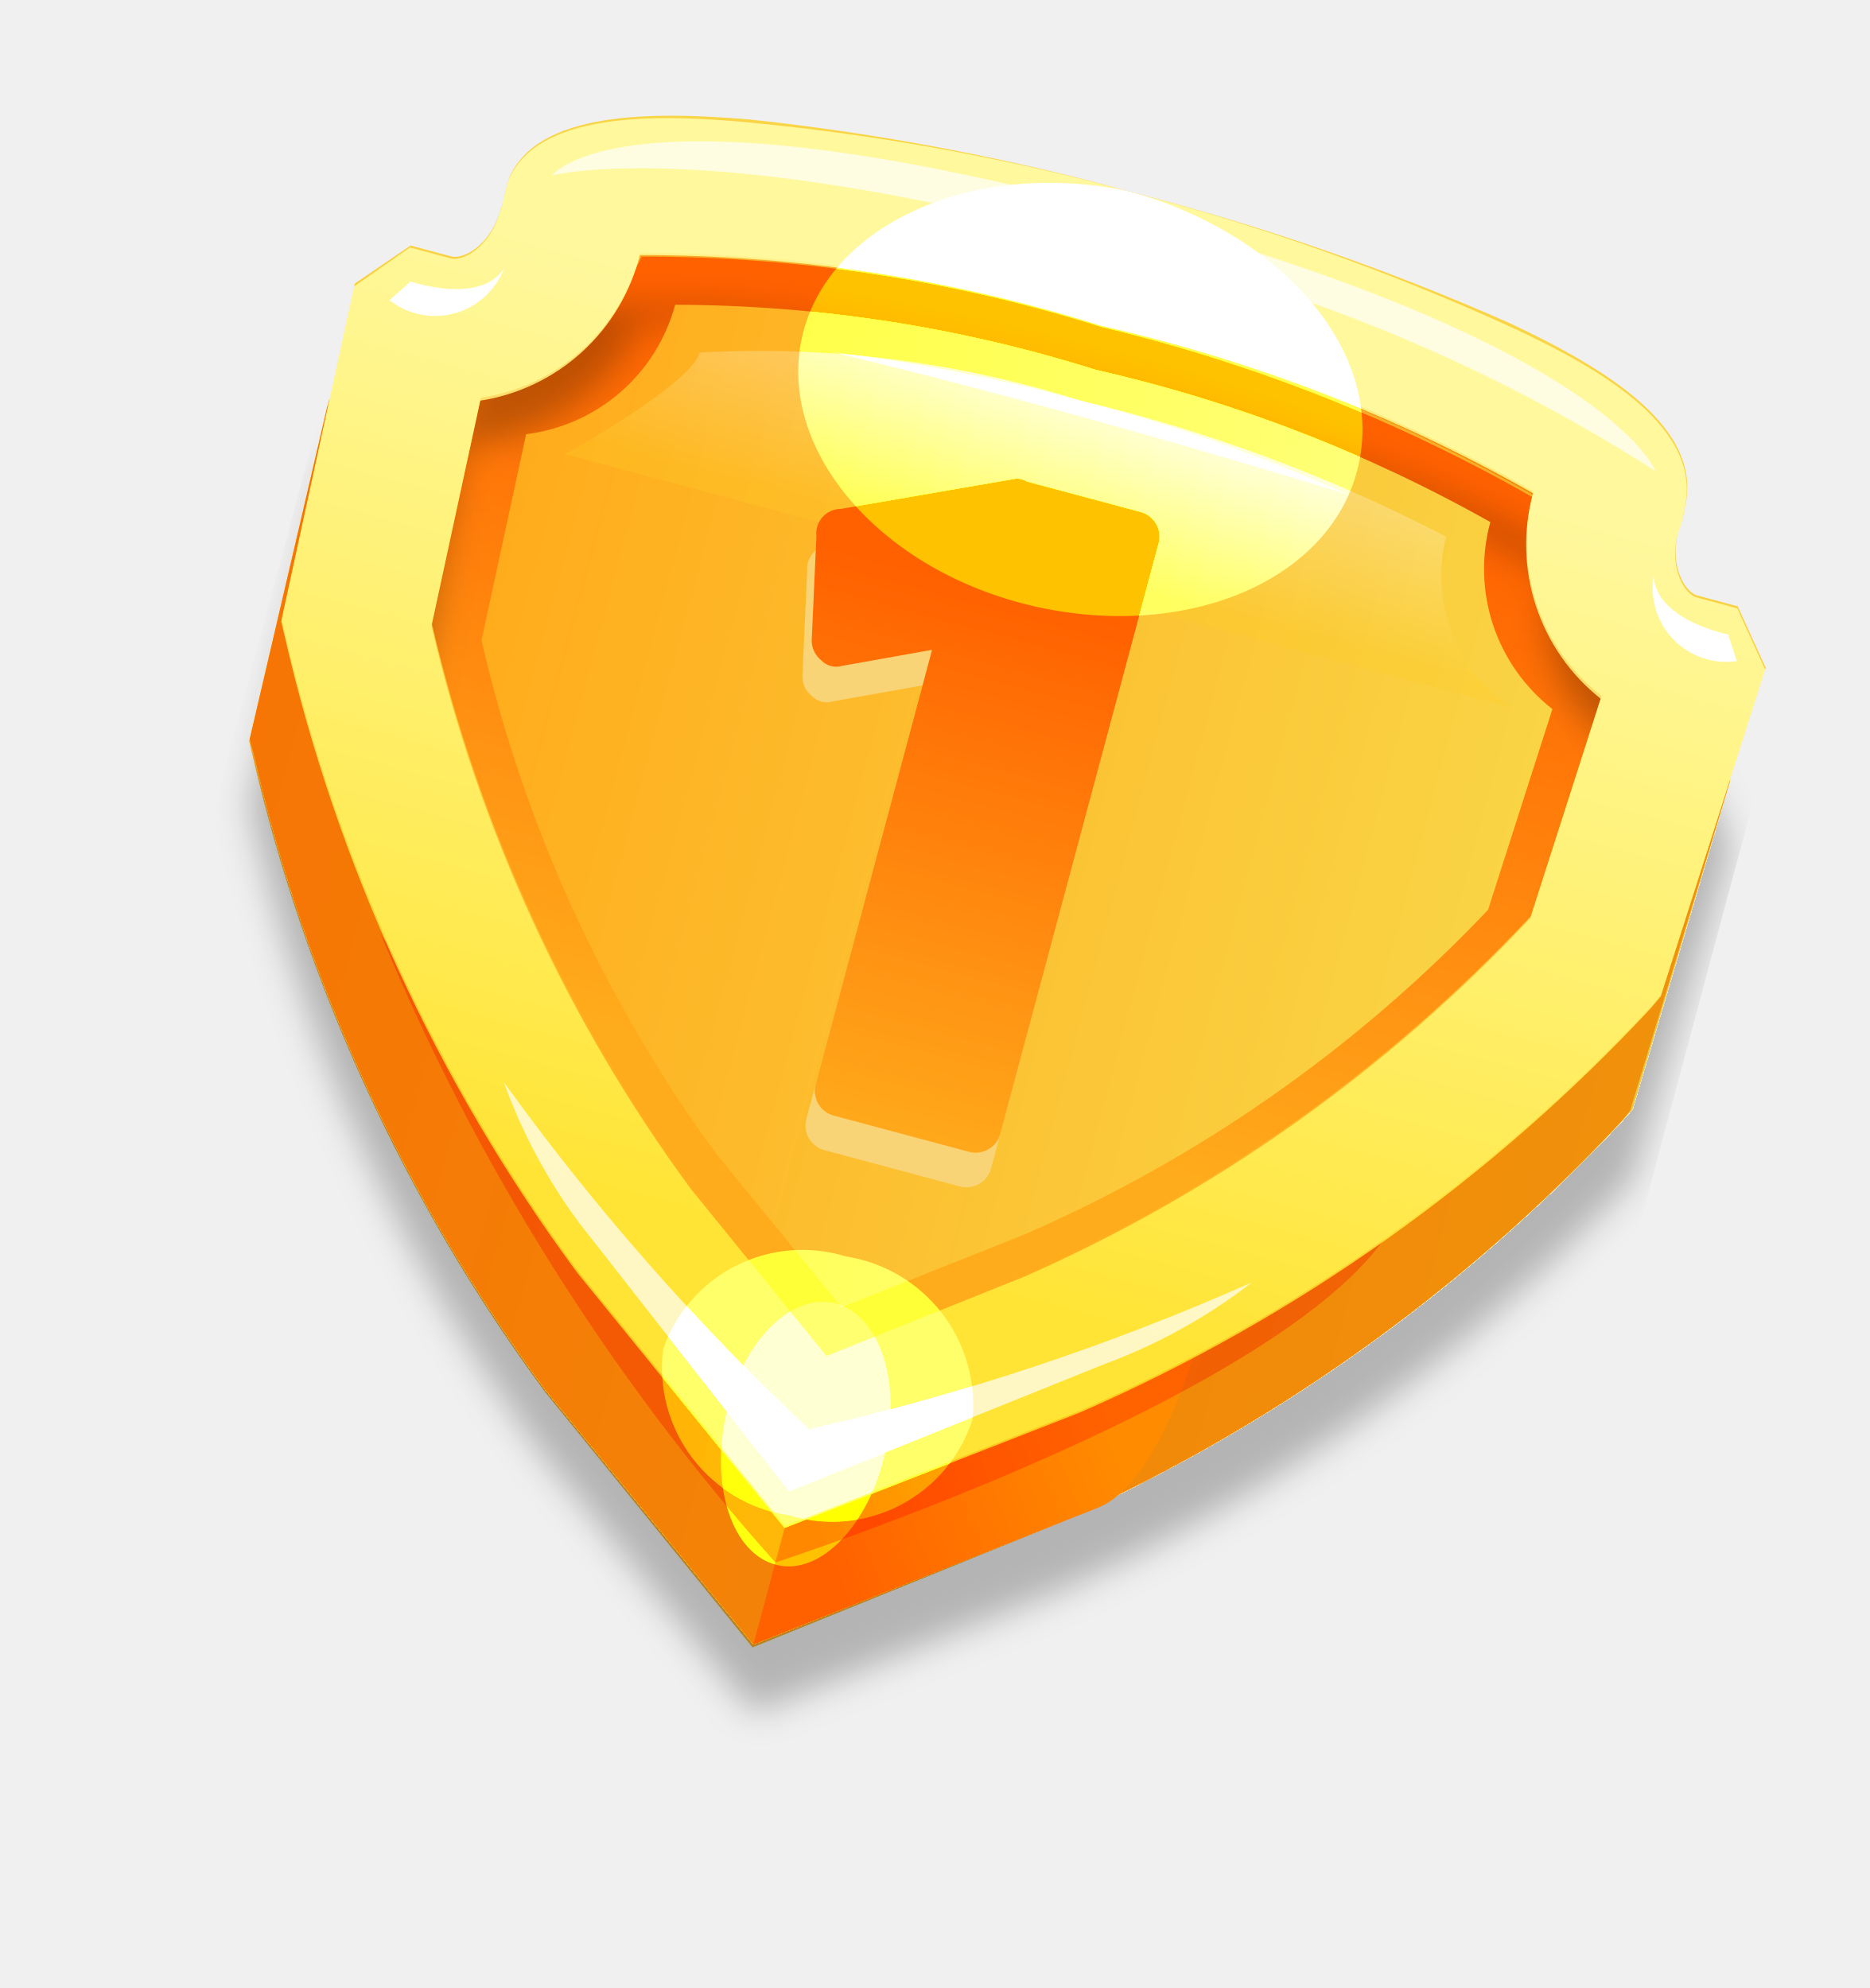
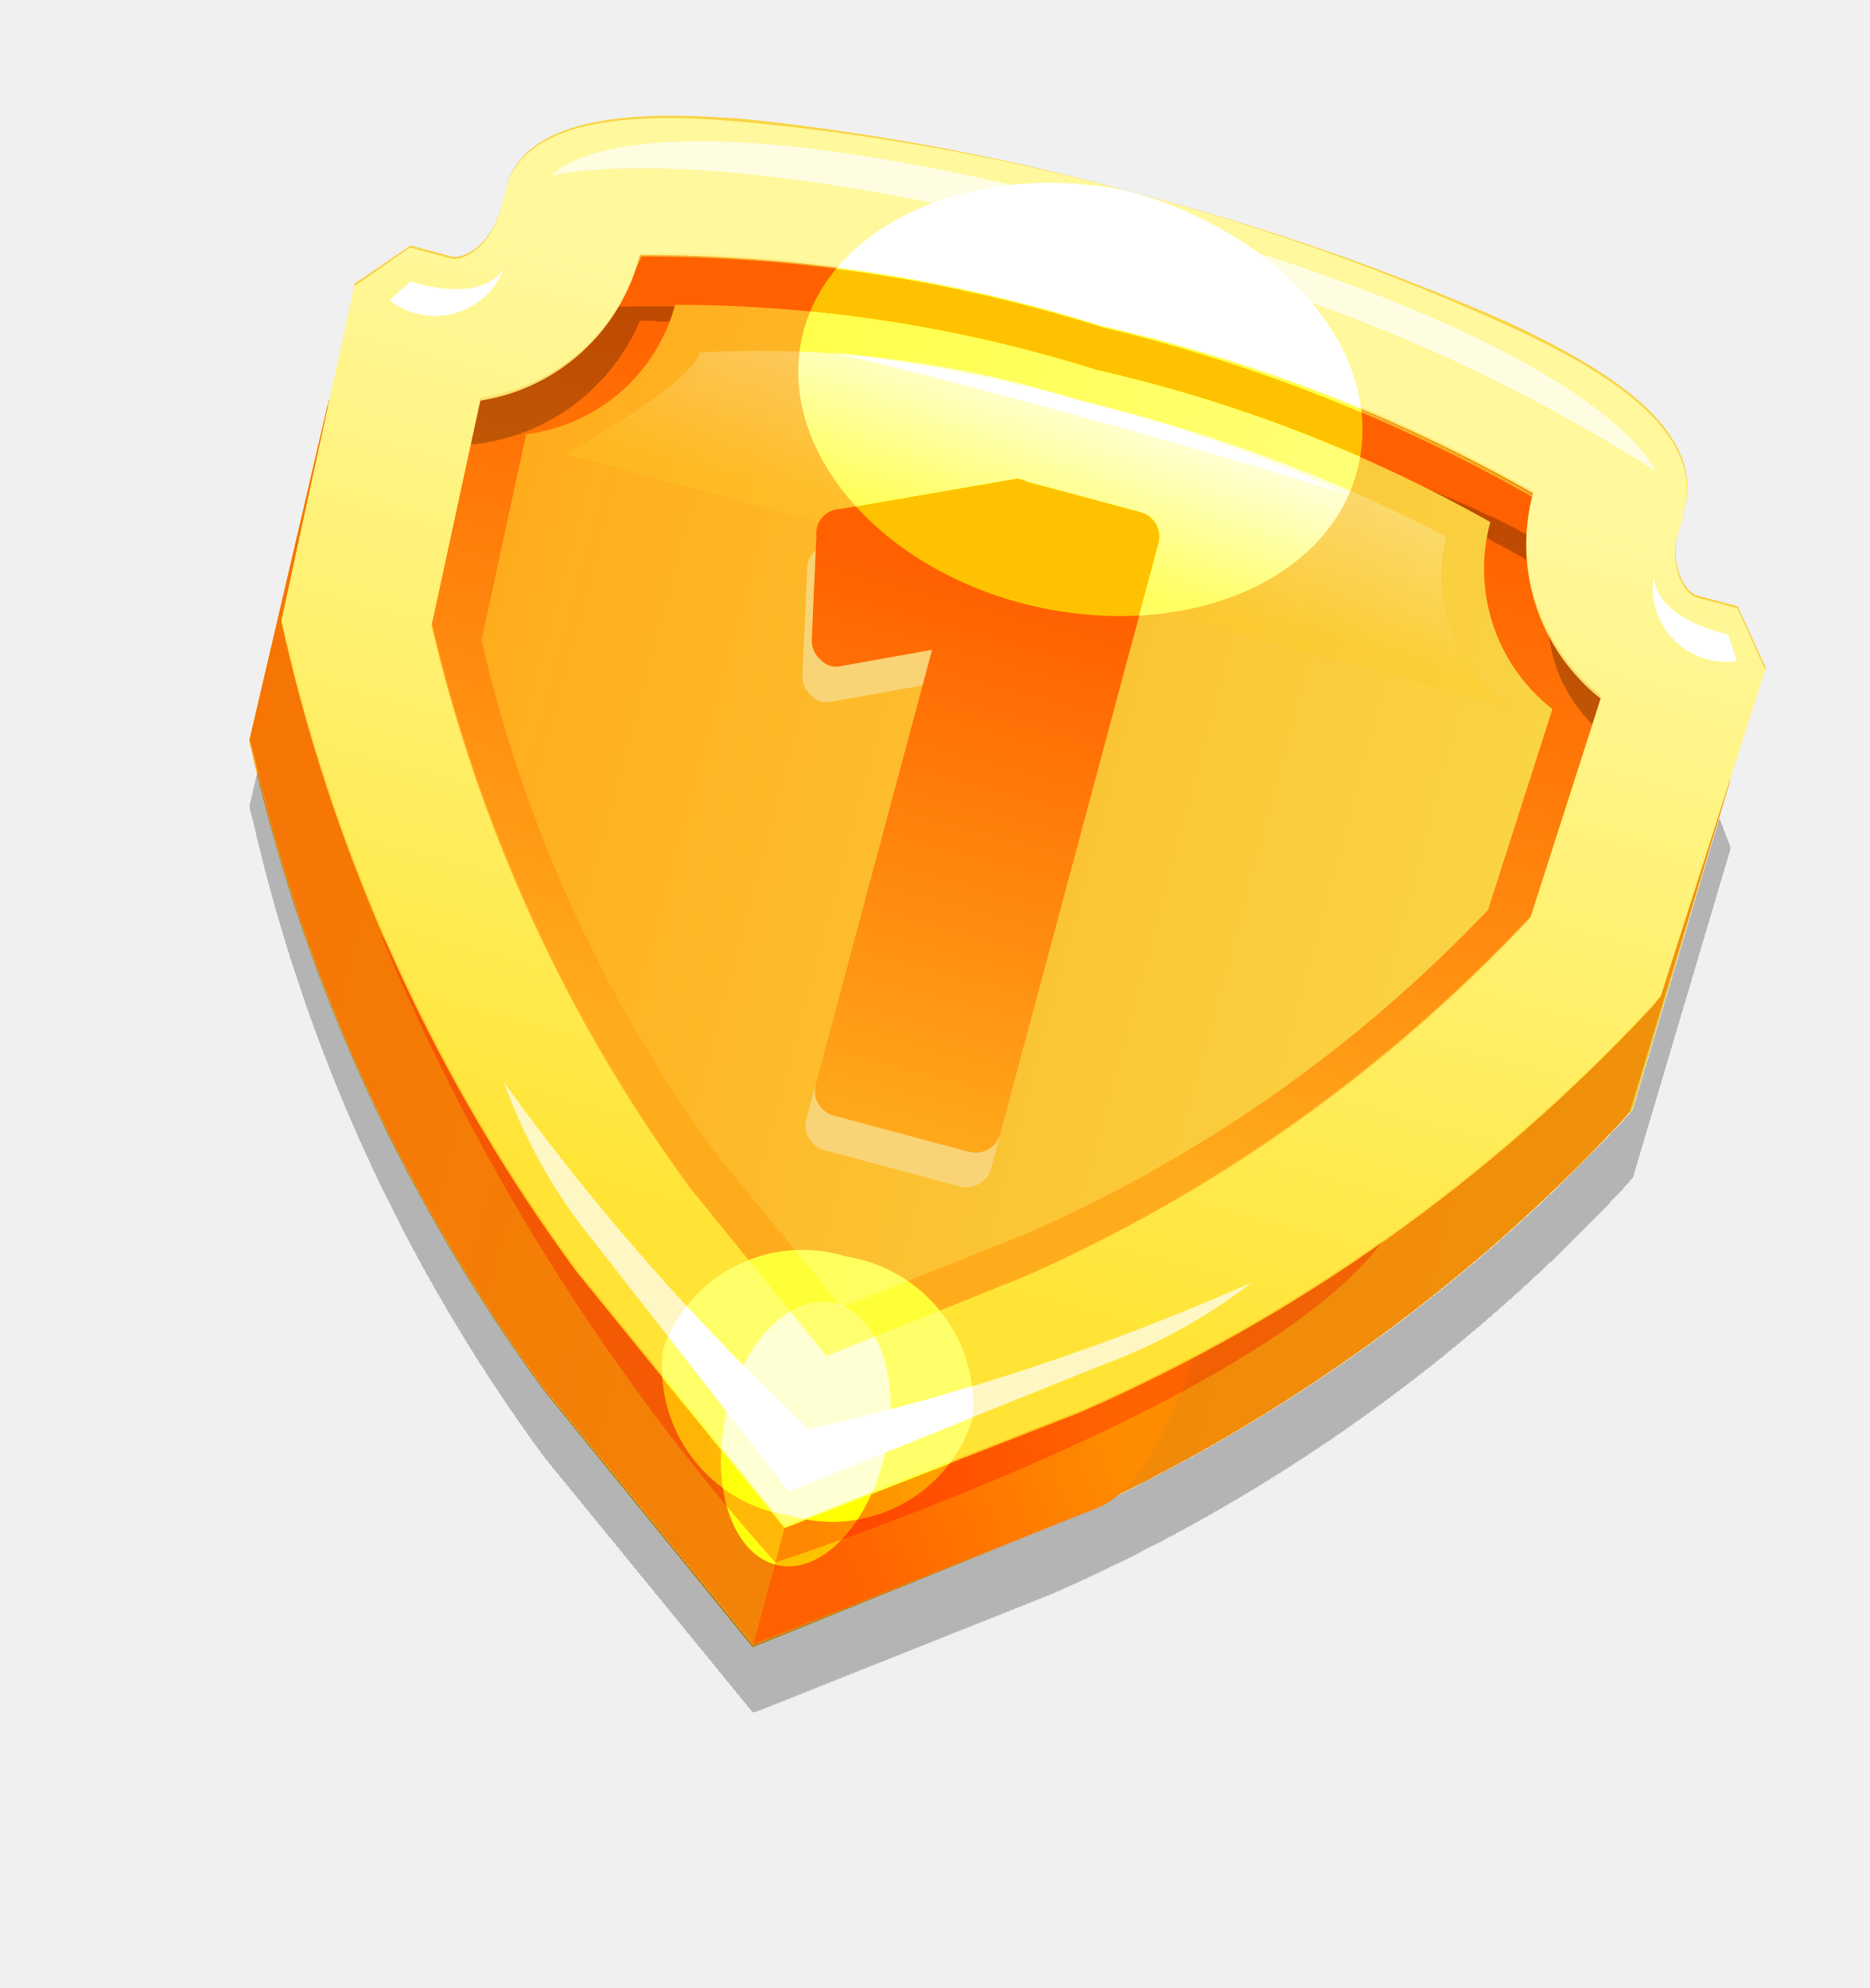
<svg xmlns="http://www.w3.org/2000/svg" width="220" height="234" viewBox="0 0 220 234" fill="none">
  <g clip-path="url(#clip0_24_40275)">
    <g style="mix-blend-mode:multiply">
      <path d="M49.803 77.261C55.383 101.164 65.747 123.69 80.272 143.478L96.317 163.1L119.737 153.803C142.157 143.883 162.352 129.551 179.116 111.661L187.433 85.735C183.885 82.95 181.234 79.184 179.811 74.904C178.388 70.624 178.256 66.02 179.431 61.665C163.554 52.566 146.397 45.911 128.537 41.924C110.999 36.396 92.715 33.598 74.326 33.627C73.225 37.998 70.857 41.946 67.518 44.975C64.18 48.003 60.02 49.978 55.563 50.65L49.803 77.261Z" fill="url(#paint0_linear_24_40275)" />
    </g>
    <path d="M199.07 77.641L197.791 77.299C196.021 76.685 194.393 75.721 193.004 74.465C191.614 73.209 190.492 71.686 189.703 69.986C188.914 68.287 188.476 66.447 188.414 64.574C188.352 62.702 188.667 60.836 189.341 59.089C189.341 59.089 189.59 58.159 189.683 57.81C189.889 57.457 189.997 57.056 189.995 56.648C191.583 50.72 165.461 38.488 131.637 29.425C97.813 20.362 69.656 18.049 68.067 23.977C67.931 24.728 67.733 25.467 67.475 26.186C67.217 28.054 66.582 29.851 65.609 31.467C64.636 33.084 63.346 34.486 61.816 35.59C60.286 36.694 58.548 37.476 56.707 37.889C54.867 38.302 52.961 38.338 51.106 37.995L49.711 37.621L42.111 72.958C48.006 98.538 58.996 122.668 74.427 143.905L95.233 168.541L124.291 157.266C148.413 146.654 170.153 131.296 188.215 112.106L199.186 77.672L199.07 77.641Z" fill="url(#paint1_linear_24_40275)" />
    <path d="M88.56 193.909L64.109 163.813C47.673 141.458 35.974 115.983 29.729 88.948L29.32 87.219L38.506 47.822L44.511 43.078L49.121 44.936C50.981 45.434 53.991 43.5 55.174 39.083C55.345 38.675 55.46 38.245 55.517 37.805L55.953 36.178L56.139 35.48C59.553 26.927 72.969 27.532 84.697 27.934C100.117 29.592 115.376 32.514 130.318 36.67C145.183 40.698 159.698 45.921 173.722 52.286C184.785 57.493 196.954 64.615 194.369 74.263C194.244 75.18 194.003 76.079 193.652 76.936C192.656 80.655 194.411 83.867 195.922 84.271L200.844 84.967L203.556 92.047L191.813 130.759L190.711 132.083C171.784 152.373 148.915 168.585 123.504 179.727L88.56 193.909ZM47 87.721C52.58 111.625 62.944 134.15 77.469 153.938L93.653 173.971L117.073 164.674C139.493 154.754 159.688 140.422 176.452 122.532L191.462 80.46C187.96 78.549 185.224 75.487 183.717 71.793C182.211 68.098 182.025 63.996 183.193 60.181C166.554 50.307 148.521 42.997 129.704 38.498C112.165 32.971 93.882 30.173 75.493 30.201C73.675 34.348 70.723 37.897 66.979 40.441C63.234 42.986 58.847 44.422 54.323 44.586L47 87.721Z" fill="#F6AE28" />
    <g style="mix-blend-mode:multiply">
      <g filter="url(#filter0_d_24_40275)">
        <path d="M88.652 193.561L64.17 163.581C47.696 141.21 36.003 115.686 29.821 88.6L29.381 86.987L38.692 47.126L44.697 42.382L49.307 44.24C50.934 44.676 54.091 42.656 55.15 38.705C55.31 38.334 55.415 37.943 55.461 37.542L55.928 35.799C59.342 27.245 72.758 27.851 84.486 28.252C99.906 29.911 115.165 32.833 130.107 36.988C145.048 40.824 159.655 45.863 173.783 52.055C184.846 57.261 197.046 64.268 194.43 74.031C194.316 74.91 194.085 75.77 193.744 76.588C192.717 80.424 194.472 83.635 195.983 84.04L200.905 84.736L203.617 91.816L192.106 130.59L191.035 131.797C172.111 152.133 149.23 168.385 123.797 179.558L88.652 193.561ZM47.092 87.373C52.651 111.314 63.005 133.88 77.53 153.706L93.651 173.972L117.072 164.675C139.512 154.721 159.717 140.349 176.482 122.416L191.206 80.019C187.719 78.091 184.997 75.028 183.493 71.338C181.988 67.649 181.792 63.556 182.936 59.739C166.297 49.865 148.265 42.556 129.447 38.057C111.909 32.53 93.625 29.731 75.237 29.76C73.472 33.899 70.583 37.46 66.897 40.039C63.211 42.619 58.876 44.114 54.383 44.354L47.092 87.373Z" fill="url(#paint2_linear_24_40275)" />
      </g>
    </g>
    <path d="M88.655 193.561L93.234 176.475L126.31 162.291L140.918 157.983C140.918 157.983 136.371 174.953 128.942 177.572L88.655 193.561Z" fill="url(#paint3_linear_24_40275)" />
    <g style="mix-blend-mode:multiply" opacity="0.5">
      <path d="M44.786 109.926C56.015 137.016 71.717 162.027 91.236 183.913C91.236 183.913 148.936 165.24 162.834 145.917C166.809 140.379 120.965 169.206 99.042 164.079C77.12 158.953 44.786 109.926 44.786 109.926Z" fill="#FF6700" />
    </g>
    <path d="M92.391 179.613L67.941 149.516C51.505 127.161 39.806 101.686 33.56 74.652L33.151 72.923L41.756 33.37L48.311 28.898L53.077 30.175C54.704 30.611 57.861 28.592 58.92 24.64C59.091 24.231 59.206 23.801 59.263 23.361L59.699 21.734L59.886 21.037C63.143 13.064 76.716 13.088 88.287 14.071C103.708 15.73 118.966 18.652 133.908 22.807C148.842 26.683 163.438 31.76 177.553 37.99C188.616 43.197 200.785 50.319 198.2 59.966C198.075 60.884 197.834 61.782 197.483 62.64C196.456 66.475 198.211 69.687 199.722 70.091L204.488 71.368L207.781 78.604L195.488 117.044L194.386 118.368C175.46 138.658 152.591 154.87 127.179 166.012L92.391 179.613ZM50.831 73.425C56.411 97.328 66.775 119.854 81.3 139.642L97.314 159.38L120.765 149.967C143.186 140.047 163.38 125.715 180.144 107.825L188.461 81.899C184.9 79.125 182.24 75.359 180.816 71.075C179.393 66.792 179.268 62.183 180.46 57.829C164.554 48.79 147.406 42.138 129.565 38.088C112.027 32.56 93.743 29.762 75.355 29.791C74.253 34.162 71.885 38.11 68.546 41.139C65.208 44.167 61.049 46.142 56.592 46.813L50.831 73.425Z" fill="url(#paint4_linear_24_40275)" />
    <g style="mix-blend-mode:screen">
      <path d="M92.331 179.845L67.881 149.749C51.412 127.413 39.71 101.931 33.5 74.884L33.092 73.155L41.665 33.719L48.252 29.131L53.017 30.407C54.644 30.843 57.801 28.824 58.86 24.872C59.032 24.463 59.147 24.033 59.203 23.594L59.639 21.966L59.826 21.269C63.083 13.297 76.656 13.321 88.196 14.42C103.648 15.894 118.943 18.7 133.911 22.807C148.843 26.738 163.413 31.934 177.462 38.339C188.556 43.429 200.725 50.552 198.14 60.199C198.023 61.118 197.782 62.018 197.424 62.872C196.396 66.708 198.152 69.919 199.663 70.324L204.428 71.601L207.722 78.837L195.429 117.276L194.326 118.6C175.425 138.919 152.55 155.136 127.12 166.245L92.331 179.845ZM50.772 73.657C56.351 97.561 66.716 120.086 81.24 139.874L97.254 159.613L120.705 150.2C143.126 140.279 163.32 125.947 180.084 108.057L188.37 82.248C184.818 79.44 182.169 75.652 180.752 71.352C179.335 67.052 179.213 62.431 180.4 58.062C164.494 49.022 147.346 42.371 129.505 38.32C111.967 32.793 93.683 29.995 75.295 30.023C74.197 34.413 71.828 38.381 68.485 41.43C65.141 44.478 60.972 46.473 56.501 47.162L50.772 73.657Z" fill="url(#paint5_linear_24_40275)" />
    </g>
    <path d="M175.103 107.098L182.681 83.466C179.43 80.925 177.001 77.48 175.701 73.563C174.401 69.646 174.288 65.432 175.375 61.451C160.855 53.269 145.225 47.234 128.974 43.537C112.949 38.492 96.252 35.908 79.452 35.873C78.374 39.868 76.13 43.45 73.007 46.163C69.883 48.877 66.022 50.598 61.916 51.107L56.663 75.362C61.681 97.188 71.087 117.764 84.309 135.84L99.038 153.864L120.372 145.378C141.009 136.436 159.625 123.416 175.103 107.098Z" fill="url(#paint6_linear_24_40275)" />
    <path opacity="0.7" d="M95.179 168.276C81.944 155.82 69.927 142.13 59.293 127.391C61.43 133.323 64.424 138.91 68.179 143.974L92.868 175.505L130.015 160.543C136.227 158.254 142.05 155.025 147.281 150.967C130.509 158.396 113.062 164.192 95.179 168.276Z" fill="white" />
    <path opacity="0.7" d="M64.97 20.655C64.97 20.655 73.13 9.262 131.246 24.834C189.363 40.407 194.801 55.443 194.801 55.443C174.71 42.593 152.468 33.469 129.141 28.506C82.416 15.986 64.97 20.655 64.97 20.655Z" fill="white" />
    <path opacity="0.3" d="M82.308 41.496C97.47 40.652 112.659 42.569 127.135 47.154C142.088 50.704 156.546 56.084 170.182 63.173C169.225 66.91 169.45 70.853 170.827 74.457C172.204 78.061 174.665 81.149 177.871 83.296L86.977 58.942L66.52 53.46C66.52 53.46 81.606 45.045 82.308 41.496Z" fill="url(#paint7_linear_24_40275)" />
    <path d="M133.092 64.446L119.725 60.865C119.34 60.633 118.897 60.514 118.447 60.522L97.809 64.086C97.416 64.094 97.028 64.181 96.671 64.343C96.313 64.506 95.992 64.739 95.727 65.03C95.463 65.321 95.26 65.662 95.132 66.034C95.004 66.405 94.954 66.799 94.983 67.191L94.426 79.499C94.403 79.96 94.491 80.419 94.682 80.839C94.873 81.258 95.162 81.626 95.524 81.911C95.83 82.236 96.221 82.469 96.652 82.585C97.083 82.7 97.537 82.694 97.965 82.566L108.563 80.671L94.891 131.697C94.689 132.448 94.785 133.248 95.16 133.929C95.535 134.61 96.159 135.119 96.902 135.351L112.942 139.648C113.712 139.855 114.533 139.747 115.224 139.348C115.915 138.949 116.42 138.292 116.626 137.521L135.313 67.782C135.417 67.05 135.248 66.306 134.839 65.691C134.429 65.075 133.807 64.632 133.092 64.446Z" fill="url(#paint8_linear_24_40275)" />
    <path d="M134.213 60.261L120.846 56.68C120.461 56.449 120.018 56.33 119.568 56.337L98.93 59.901C98.523 59.903 98.122 59.991 97.752 60.158C97.382 60.326 97.051 60.569 96.781 60.873C96.512 61.177 96.309 61.535 96.187 61.922C96.065 62.31 96.026 62.719 96.073 63.123L95.516 75.431C95.524 75.873 95.629 76.308 95.824 76.705C96.019 77.102 96.3 77.451 96.645 77.727C96.951 78.051 97.342 78.284 97.773 78.4C98.204 78.515 98.658 78.509 99.086 78.381L109.684 76.487L95.981 127.629C95.779 128.38 95.876 129.179 96.25 129.86C96.625 130.542 97.249 131.051 97.992 131.282L114.032 135.58C114.802 135.787 115.623 135.678 116.314 135.279C117.005 134.881 117.51 134.223 117.716 133.453L136.403 63.714C136.54 62.968 136.39 62.199 135.984 61.559C135.578 60.919 134.946 60.455 134.213 60.261Z" fill="url(#paint9_linear_24_40275)" />
    <path d="M48.3 33.131C48.3 33.131 56.513 35.955 59.3 31.594C58.819 32.867 58.045 34.008 57.04 34.925C56.036 35.843 54.829 36.511 53.518 36.875C52.208 37.24 50.829 37.291 49.495 37.023C48.161 36.756 46.909 36.178 45.84 35.337L48.3 33.131Z" fill="white" />
    <path d="M203.355 74.676C203.355 74.676 194.947 73.046 194.596 67.845C194.377 69.187 194.477 70.563 194.888 71.86C195.299 73.157 196.01 74.338 196.963 75.31C197.916 76.281 199.084 77.014 200.373 77.449C201.662 77.885 203.035 78.011 204.382 77.817L203.355 74.676Z" fill="white" />
    <g style="mix-blend-mode:overlay">
      <path d="M132.633 22.464C150.533 27.26 162.88 41.158 159.879 54.68C156.879 68.203 139.856 75.476 121.769 71.377C103.683 67.278 91.43 53.032 94.368 39.742C97.306 26.453 114.453 18.714 132.633 22.464Z" fill="white" />
    </g>
    <g style="mix-blend-mode:overlay">
      <path d="M99.523 147.887C103.99 148.575 108.025 150.947 110.799 154.517C113.572 158.086 114.874 162.582 114.436 167.081C113.046 171.424 110.001 175.043 105.961 177.155C101.92 179.267 97.21 179.702 92.851 178.365C88.32 177.683 84.235 175.258 81.466 171.607C78.697 167.956 77.465 163.368 78.031 158.821C79.492 154.565 82.551 151.043 86.563 149.003C90.574 146.962 95.222 146.562 99.523 147.887Z" fill="white" />
    </g>
    <g style="mix-blend-mode:overlay">
      <path d="M98.289 153.413C103.403 154.783 106.107 162.359 104.182 170.938C102.257 179.516 96.553 185.462 91.408 184.208C86.262 182.954 83.59 175.261 85.398 166.652C87.207 158.042 93.027 152.127 98.289 153.413Z" fill="white" />
    </g>
    <g style="mix-blend-mode:overlay">
      <path d="M97.9 41.437C108.089 42.679 118.173 44.673 128.068 47.403C138.544 50.188 148.781 53.805 158.681 58.221C158.681 58.221 127.757 48.565 97.9 41.437Z" fill="white" />
    </g>
  </g>
  <defs>
-     <filter id="filter0_d_24_40275" x="25.381" y="28.057" width="182.236" height="177.505" filterUnits="userSpaceOnUse" color-interpolation-filters="sRGB">
+     <filter id="filter0_d_24_40275" x="29.381" y="28.057" width="174.236" height="173.505" filterUnits="userSpaceOnUse" color-interpolation-filters="sRGB">
      <feFlood flood-opacity="0" result="BackgroundImageFix" />
      <feColorMatrix in="SourceAlpha" type="matrix" values="0 0 0 0 0 0 0 0 0 0 0 0 0 0 0 0 0 0 127 0" result="hardAlpha" />
      <feOffset dy="8" />
-       <feGaussianBlur stdDeviation="2" />
      <feComposite in2="hardAlpha" operator="out" />
      <feColorMatrix type="matrix" values="0 0 0 0 0 0 0 0 0 0 0 0 0 0 0 0 0 0 0.25 0" />
      <feBlend mode="normal" in2="BackgroundImageFix" result="effect1_dropShadow_24_40275" />
      <feBlend mode="normal" in="SourceGraphic" in2="effect1_dropShadow_24_40275" result="shape" />
    </filter>
    <linearGradient id="paint0_linear_24_40275" x1="102.523" y1="139.474" x2="123.981" y2="59.39" gradientUnits="userSpaceOnUse">
      <stop stop-color="#FFAC1C" />
      <stop offset="0.95" stop-color="#FF6100" />
    </linearGradient>
    <linearGradient id="paint1_linear_24_40275" x1="104.983" y1="130.292" x2="128.186" y2="43.699" gradientUnits="userSpaceOnUse">
      <stop stop-color="#FFAC1C" />
      <stop offset="0.95" stop-color="#FF6100" />
    </linearGradient>
    <linearGradient id="paint2_linear_24_40275" x1="26.421" y1="92.921" x2="191.703" y2="137.209" gradientUnits="userSpaceOnUse">
      <stop stop-color="#FFAC1C" />
      <stop offset="1" stop-color="#F9D445" />
    </linearGradient>
    <linearGradient id="paint3_linear_24_40275" x1="131.256" y1="168.475" x2="97.048" y2="182.231" gradientUnits="userSpaceOnUse">
      <stop stop-color="#FF8C00" />
      <stop offset="1" stop-color="#FF6100" />
    </linearGradient>
    <linearGradient id="paint4_linear_24_40275" x1="100.094" y1="148.539" x2="127.844" y2="44.977" gradientUnits="userSpaceOnUse">
      <stop stop-color="#FFAC1C" />
      <stop offset="1" stop-color="#F9D445" />
    </linearGradient>
    <linearGradient id="paint5_linear_24_40275" x1="100.034" y1="148.772" x2="127.784" y2="45.209" gradientUnits="userSpaceOnUse">
      <stop stop-color="#FFAC1C" />
      <stop offset="0.99" stop-color="#F9D477" />
    </linearGradient>
    <linearGradient id="paint6_linear_24_40275" x1="53.856" y1="82.583" x2="174.272" y2="114.849" gradientUnits="userSpaceOnUse">
      <stop stop-color="#FFAC1C" />
      <stop offset="1" stop-color="#F9D445" />
    </linearGradient>
    <linearGradient id="paint7_linear_24_40275" x1="122.957" y1="66.465" x2="128.314" y2="46.473" gradientUnits="userSpaceOnUse">
      <stop stop-color="#FFCD25" />
      <stop offset="0.99" stop-color="white" />
    </linearGradient>
    <linearGradient id="paint8_linear_24_40275" x1="150.505" y1="35.725" x2="116.913" y2="85.774" gradientUnits="userSpaceOnUse">
      <stop stop-color="#FFAC1C" />
      <stop offset="0.99" stop-color="#F9D477" />
    </linearGradient>
    <linearGradient id="paint9_linear_24_40275" x1="97.298" y1="134.335" x2="115.767" y2="65.41" gradientUnits="userSpaceOnUse">
      <stop stop-color="#FFAC1C" />
      <stop offset="0.95" stop-color="#FF6100" />
    </linearGradient>
    <clipPath id="clip0_24_40275">
      <rect width="174.723" height="194.096" fill="white" transform="translate(50.5671 0.476196) rotate(15)" />
    </clipPath>
  </defs>
</svg>
